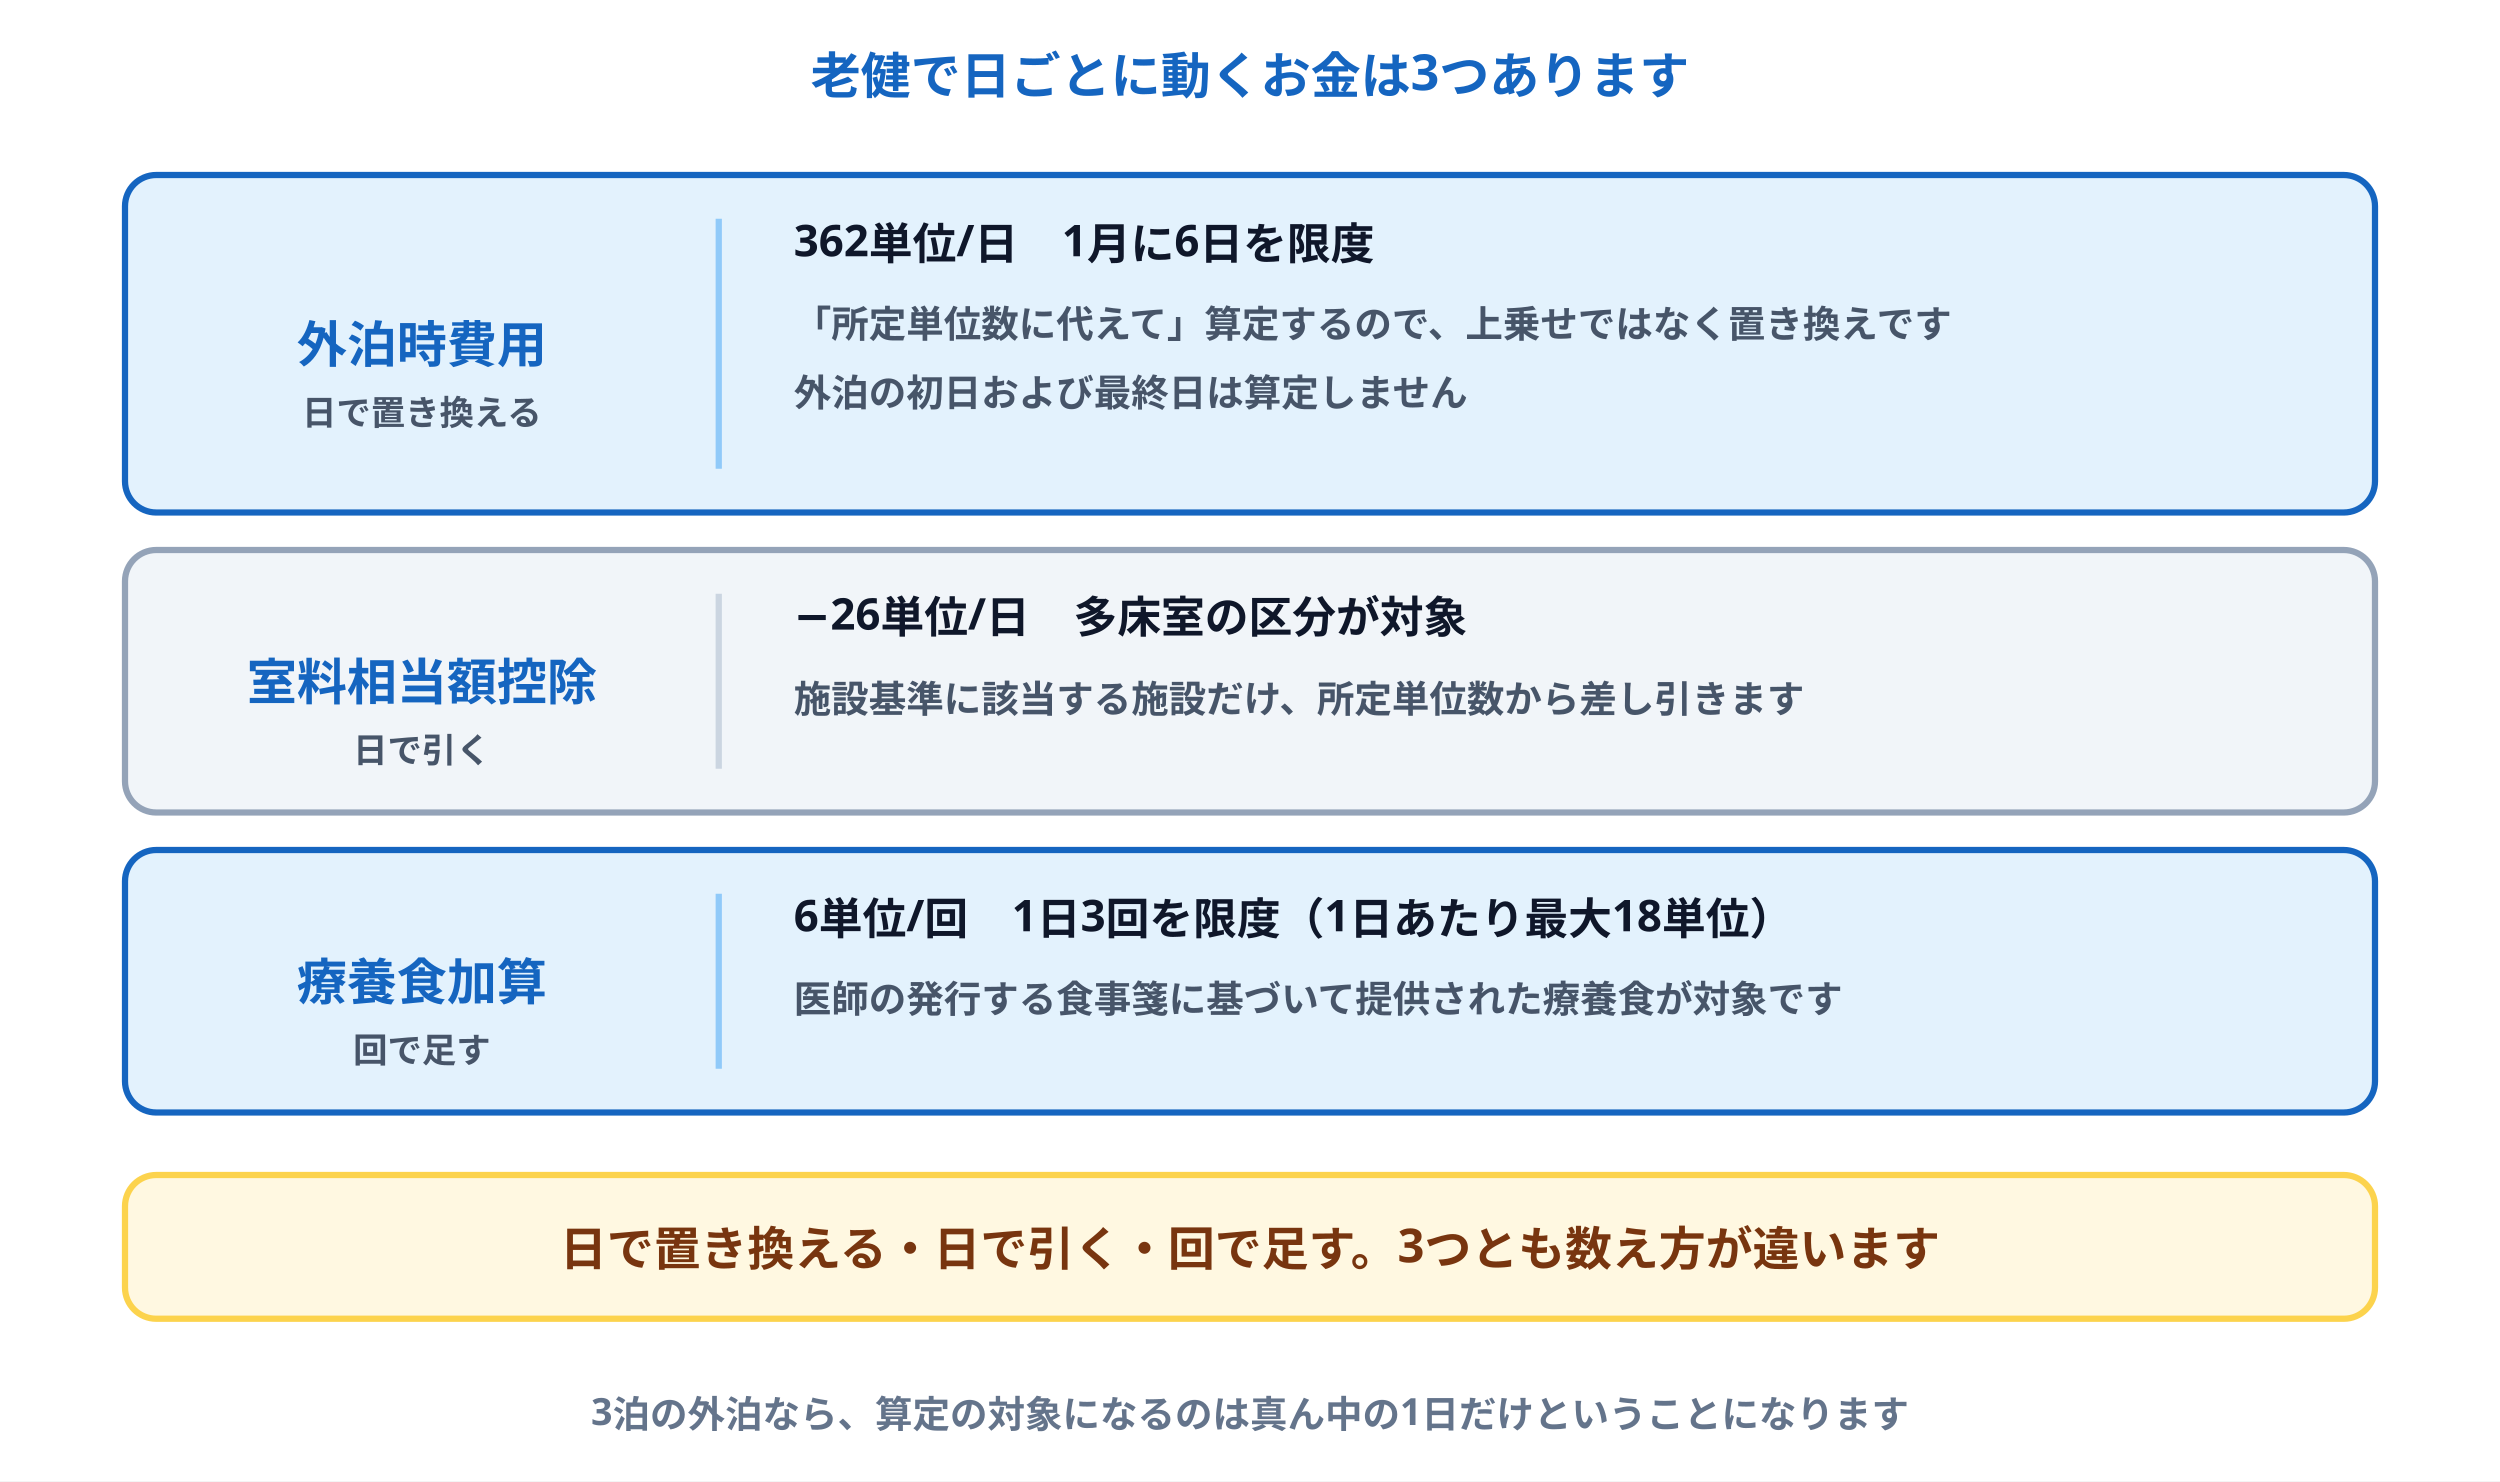
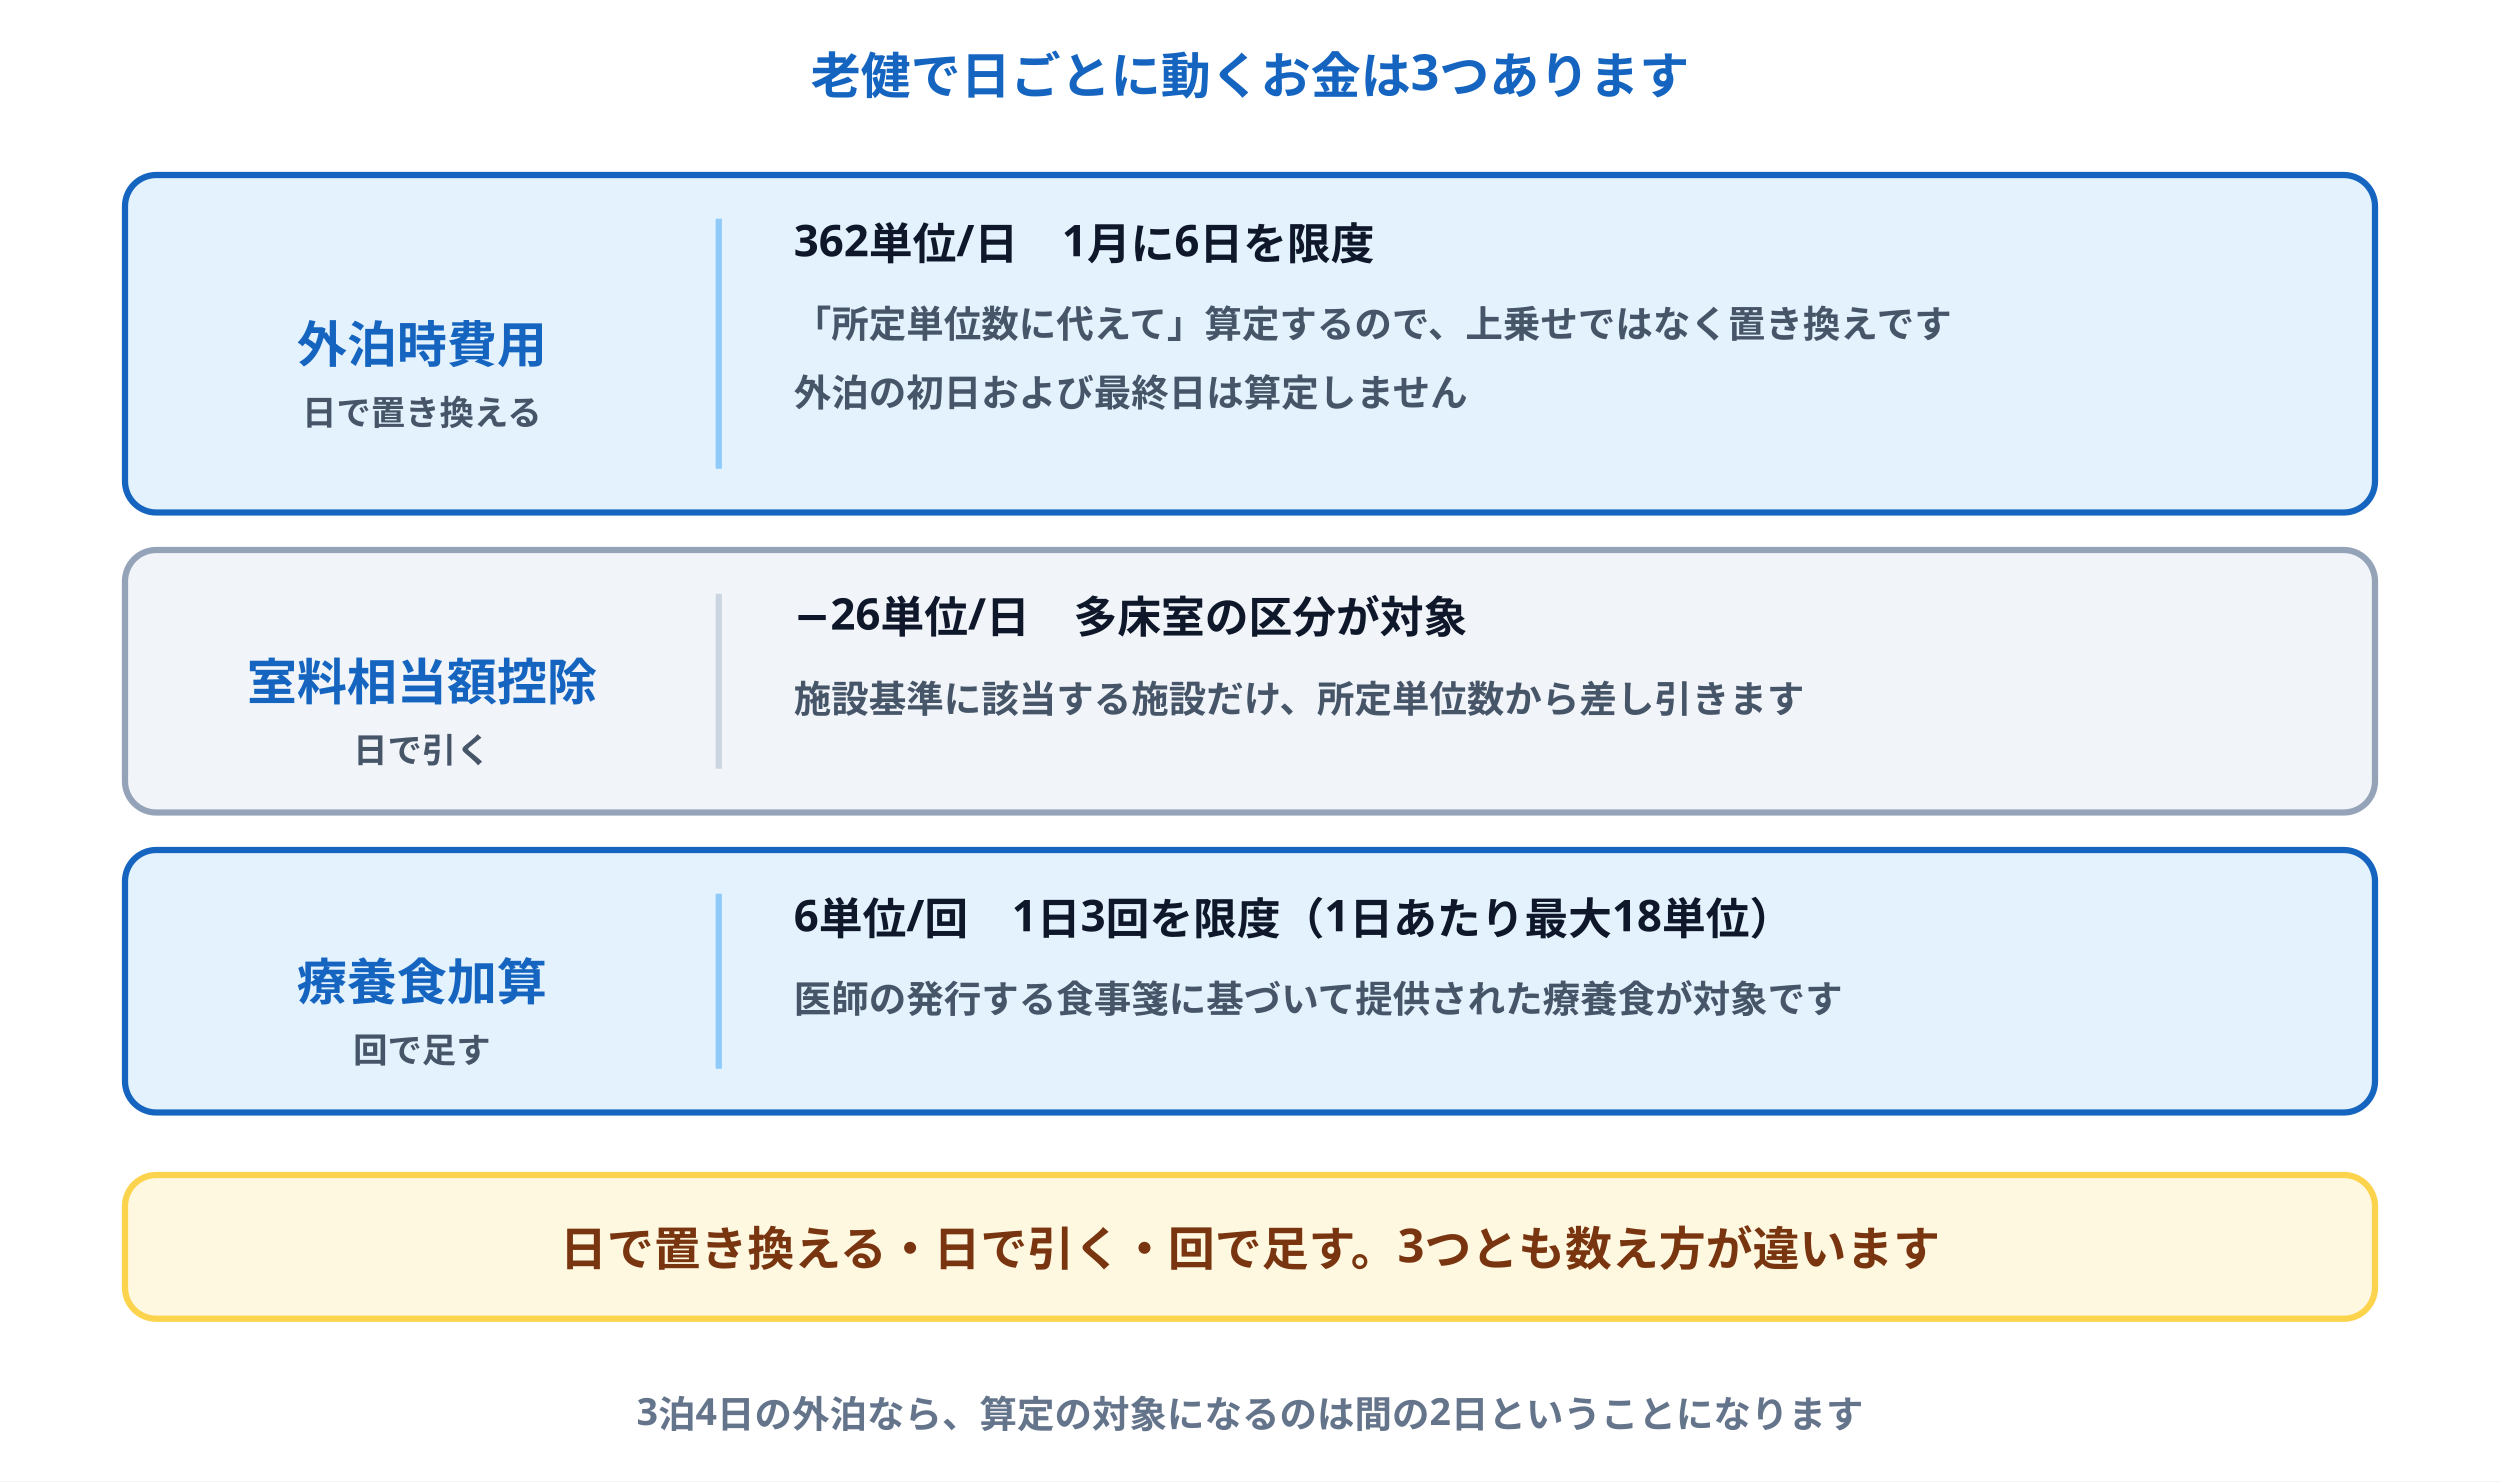
<svg xmlns="http://www.w3.org/2000/svg" viewBox="0 0 800 474" width="800" height="474">
  <rect width="800" height="474" fill="#FFFFFF" />
  <g font-family="'Hiragino Sans','Noto Sans JP','Yu Gothic',sans-serif">
    <text x="400" y="30" text-anchor="middle" font-size="16" font-weight="bold" fill="#1565C0">老健で日ごとに動くお金は3つあります</text>
    <rect x="40" y="56" width="720" height="108" rx="10" fill="#E3F2FD" stroke="#1565C0" stroke-width="2" />
    <text x="135" y="116" text-anchor="middle" font-size="16" font-weight="bold" fill="#1565C0">外泊時費用</text>
    <text x="135" y="136" text-anchor="middle" font-size="11" font-weight="bold" fill="#475569">日で置き換える</text>
    <line x1="230" y1="70" x2="230" y2="150" stroke="#90CAF9" stroke-width="2" />
    <text x="254" y="82" font-size="14" font-weight="bold" fill="#0F172A">362単位/日　1月に6日を限度</text>
    <text x="254" y="108" font-size="12" font-weight="bold" fill="#475569">「所定単位数に代えて」算定するので、上乗せではなく置き換えです</text>
    <text x="254" y="130" font-size="12" font-weight="bold" fill="#475569">外泊の初日および最終日は算定しません</text>
    <rect x="40" y="176" width="720" height="84" rx="10" fill="#F1F5F9" stroke="#94A3B8" stroke-width="2" />
    <text x="135" y="224" text-anchor="middle" font-size="16" font-weight="bold" fill="#1565C0">室料相当額控除</text>
    <text x="135" y="244" text-anchor="middle" font-size="11" font-weight="bold" fill="#475569">日で引く</text>
    <line x1="230" y1="190" x2="230" y2="246" stroke="#CBD5E1" stroke-width="2" />
    <text x="254" y="202" font-size="14" font-weight="bold" fill="#0F172A">−26単位/日　多床室の区分が対象</text>
    <text x="254" y="228" font-size="12" font-weight="bold" fill="#475569">施設基準に該当する施設だけ、所定単位数から差し引きます</text>
    <rect x="40" y="272" width="720" height="84" rx="10" fill="#E3F2FD" stroke="#1565C0" stroke-width="2" />
    <text x="135" y="320" text-anchor="middle" font-size="16" font-weight="bold" fill="#1565C0">療養食加算</text>
    <text x="135" y="340" text-anchor="middle" font-size="11" font-weight="bold" fill="#475569">回で足す</text>
    <line x1="230" y1="286" x2="230" y2="342" stroke="#90CAF9" stroke-width="2" />
    <text x="254" y="298" font-size="14" font-weight="bold" fill="#0F172A">6単位/回　1日3回を限度（1日あたり最大18単位）</text>
    <text x="254" y="324" font-size="12" font-weight="bold" fill="#475569">医師の発行する食事箋に基づいて提供された療養食が対象です</text>
    <rect x="40" y="376" width="720" height="46" rx="10" fill="#FFF8E1" stroke="#FCD34D" stroke-width="2" />
    <text x="400" y="405" text-anchor="middle" font-size="15" font-weight="bold" fill="#78350F">日で置き換える・日で引く・回で足す。3つとも数え方が違います</text>
-     <text x="400" y="456" text-anchor="middle" font-size="12" font-weight="bold" fill="#64748B">3泊の外泊なら、算定の対象になるのは真ん中の1日だけということになります</text>
+     <text x="400" y="456" text-anchor="middle" font-size="12" font-weight="bold" fill="#64748B">3泊4日の外泊なら、算定の対象になるのは間の2日ということになります</text>
  </g>
</svg>
